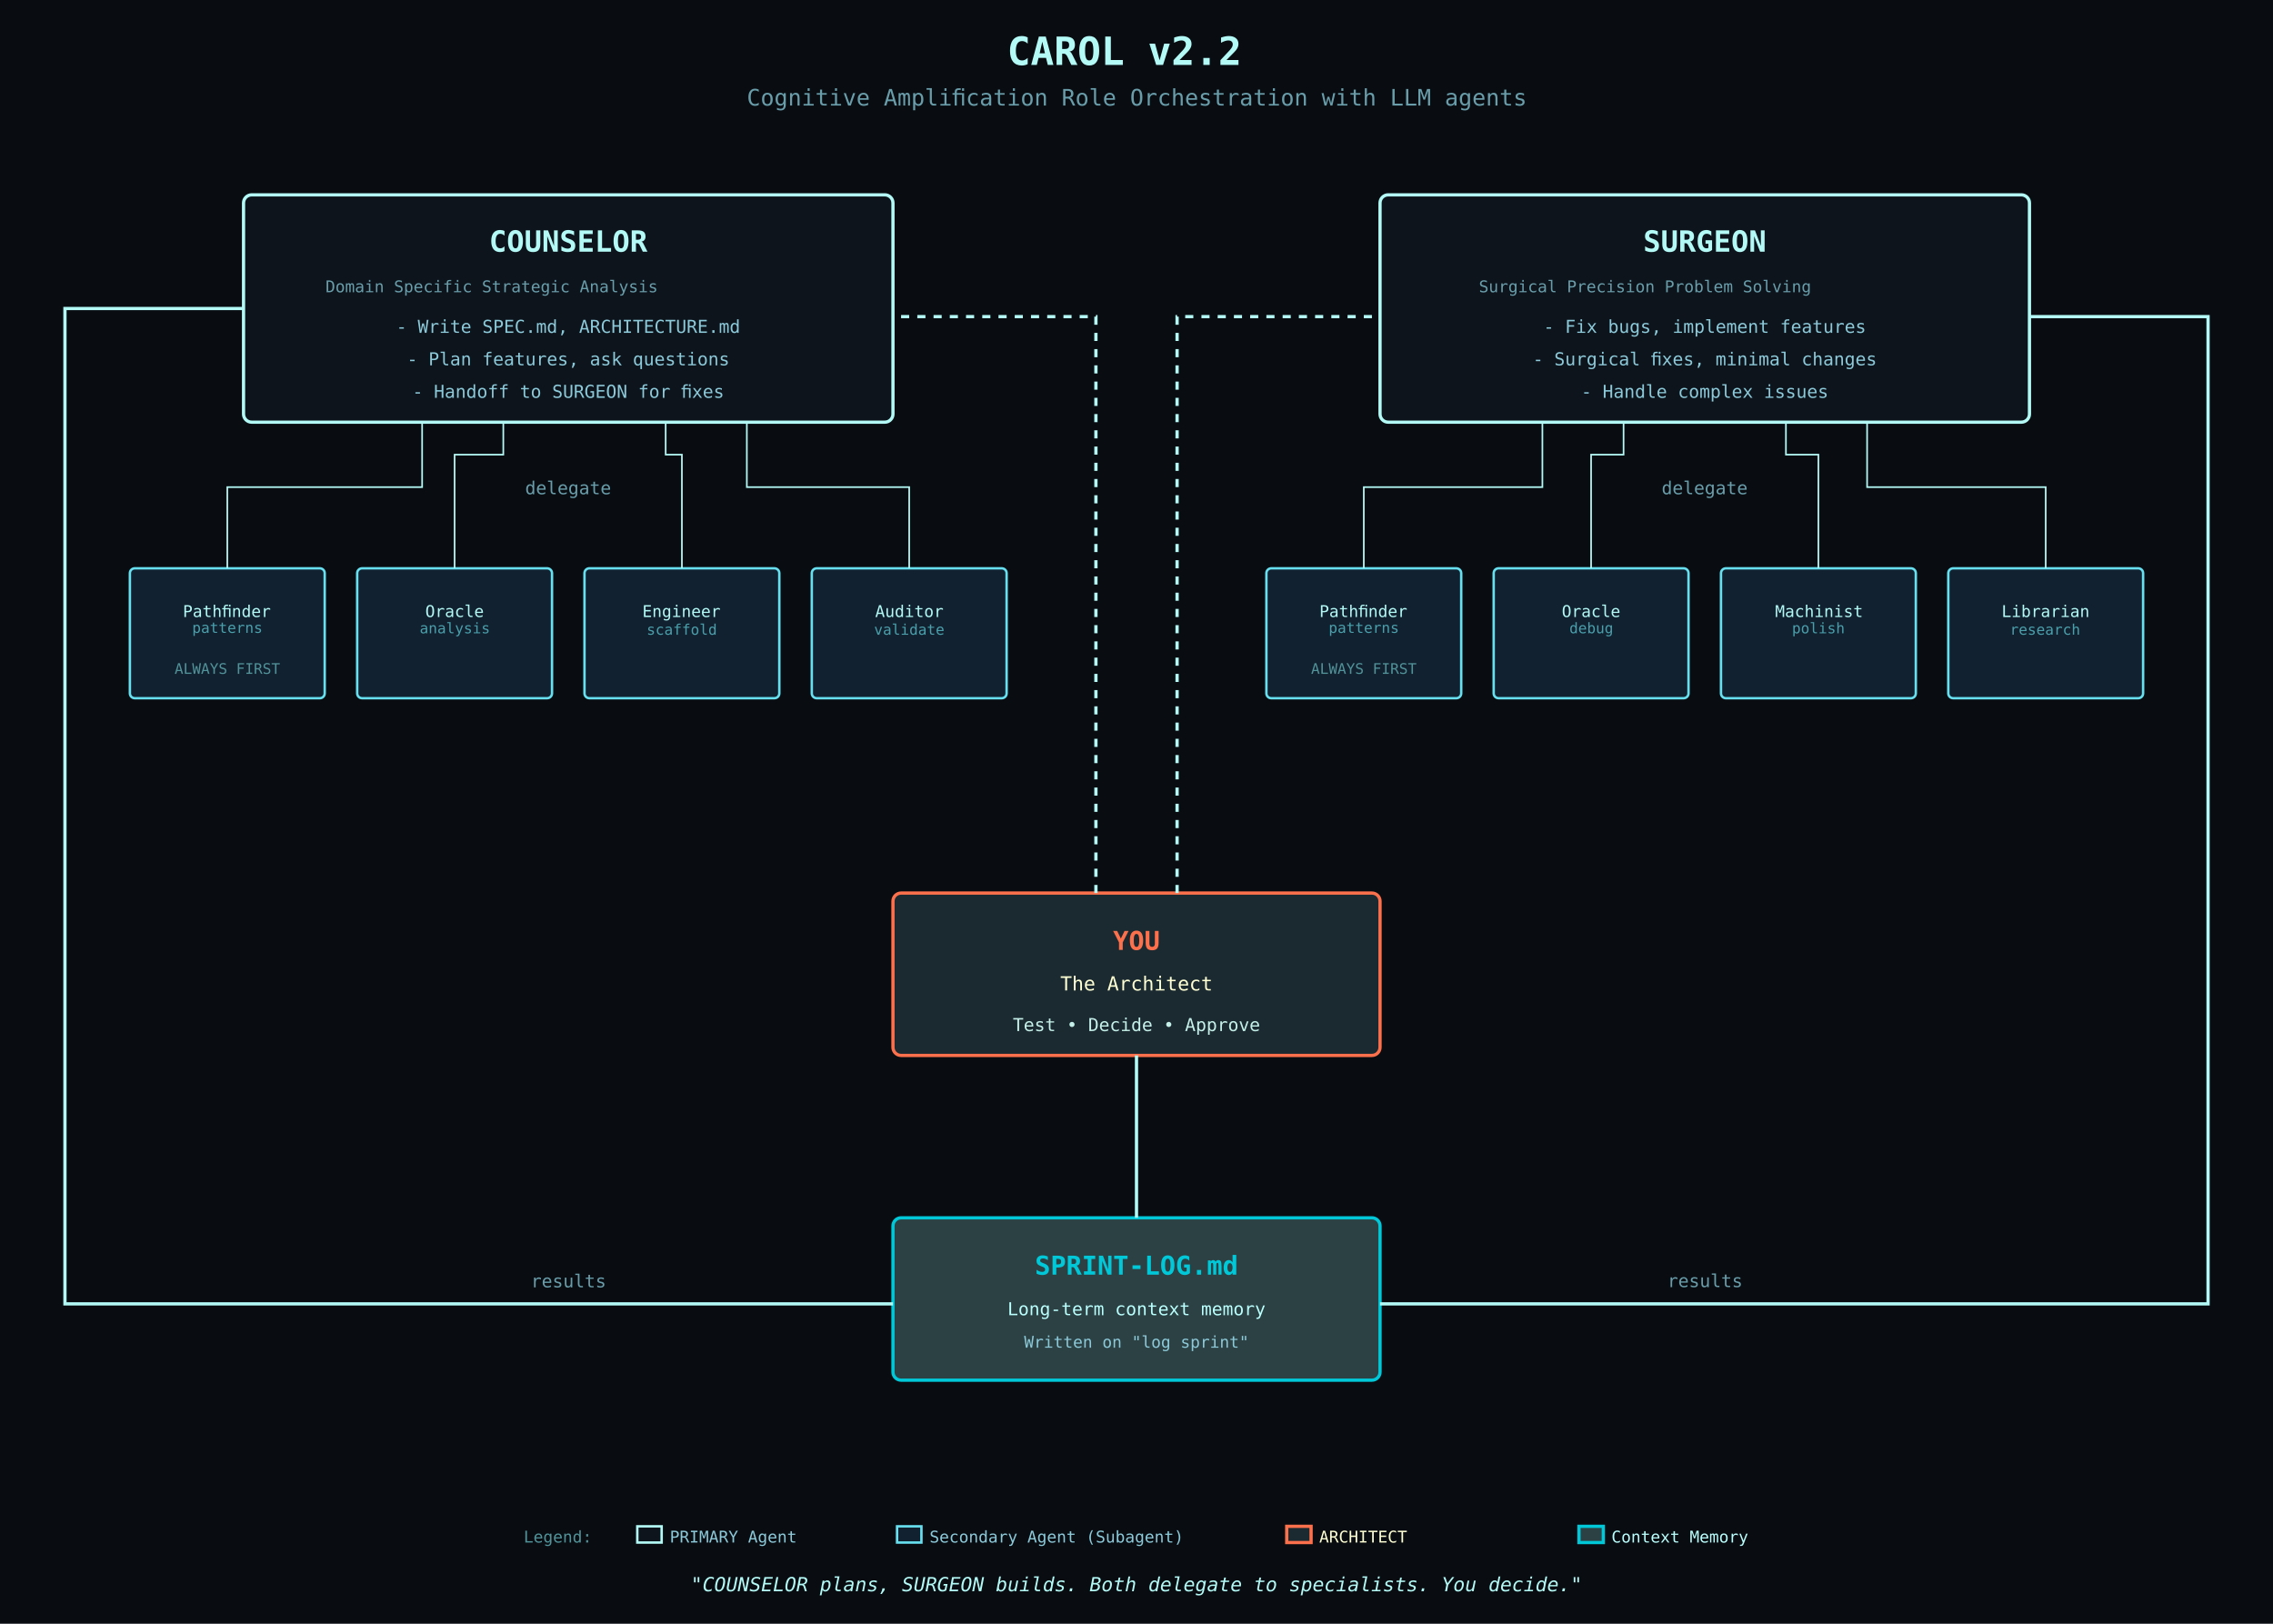
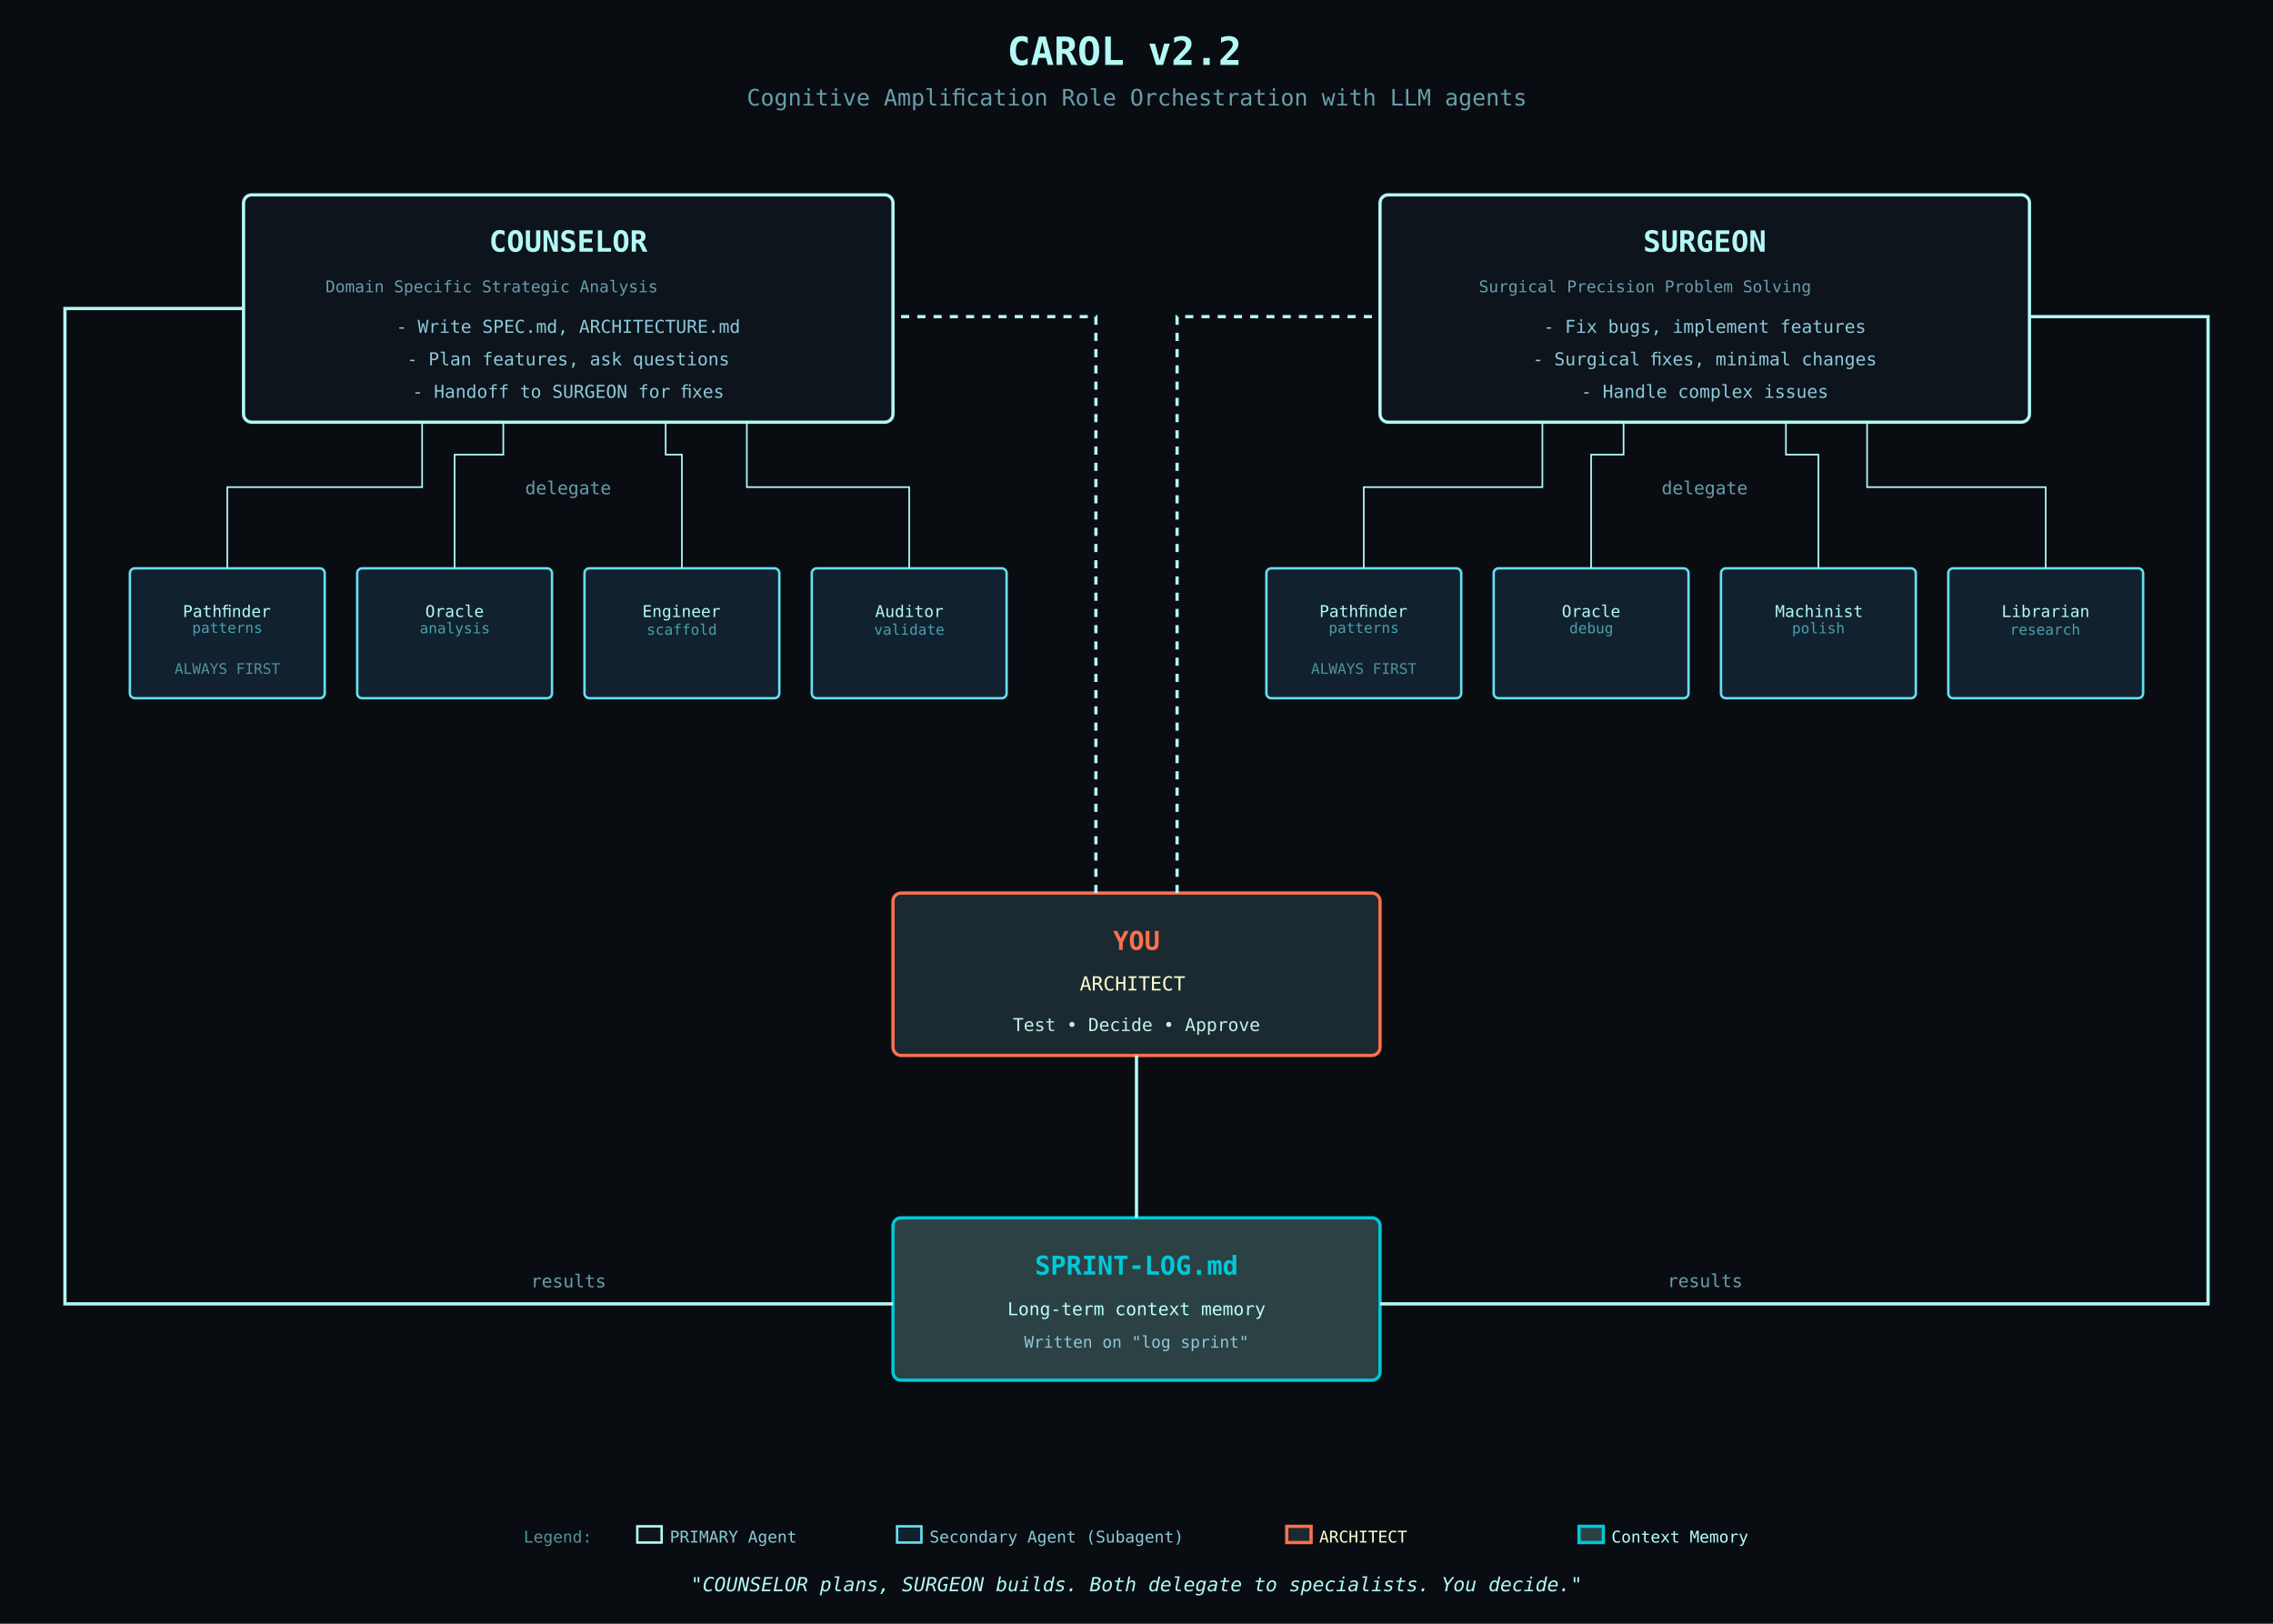
<svg xmlns="http://www.w3.org/2000/svg" width="1400px" height="1000px" version="1.1" xml:space="preserve" style="fill-rule:evenodd;clip-rule:evenodd;">
  <rect x="0" y="0" width="1400" height="1000" style="fill:rgb(9,13,18);" />
  <text x="620.309px" y="40px" style="font-family:'Menlo-Bold', 'Menlo', monospace;font-weight:700;font-size:24px;fill:rgb(179,249,245);">CAROL v2.2</text>
  <text x="460px" y="65px" style="font-family:'Menlo-Regular', 'Menlo', monospace;font-size:14px;fill:rgb(105,157,170);">Cognitive Ampliﬁcation Role Orchestration with LLM agents</text>
  <g>
    <path d="M550,125L550,255C550,257.76 547.76,260 545,260L155,260C152.24,260 150,257.76 150,255L150,125C150,122.24 152.24,120 155,120L545,120C547.76,120 550,122.24 550,125Z" style="fill:rgb(13,20,28);stroke:rgb(179,249,245);stroke-width:2px;" />
    <path d="M1250,125L1250,255C1250,257.76 1247.76,260 1245,260L855,260C852.24,260 850,257.76 850,255L850,125C850,122.24 852.24,120 855,120L1245,120C1247.76,120 1250,122.24 1250,125Z" style="fill:rgb(13,20,28);stroke:rgb(179,249,245);stroke-width:2px;" />
  </g>
  <g>
    <text x="301.234px" y="155px" style="font-family:'Menlo-Bold', 'Menlo', monospace;font-weight:700;font-size:18px;fill:rgb(179,249,245);">COUNSELOR</text>
    <text x="200.489px" y="180px" style="font-family:'Menlo-Regular', 'Menlo', monospace;font-size:10px;fill:rgb(105,157,170);">Domain Specific Strategic Analysis</text>
    <text x="244.039px" y="205px" style="font-family:'Menlo-Regular', 'Menlo', monospace;font-size:11px;fill:rgb(140,201,217);">- Write SPEC.md, ARCHITECTURE.md</text>
    <text x="250.662px" y="225px" style="font-family:'Menlo-Regular', 'Menlo', monospace;font-size:11px;fill:rgb(140,201,217);">- Plan features, ask questions</text>
    <text x="253.973px" y="245px" style="font-family:'Menlo-Regular', 'Menlo', monospace;font-size:11px;fill:rgb(140,201,217);">- Handoff to SURGEON for ﬁxes</text>
    <text x="1012.071px" y="155px" style="font-family:'Menlo-Bold', 'Menlo', monospace;font-weight:700;font-size:18px;fill:rgb(179,249,245);">SURGEON</text>
    <text x="910.877px" y="180px" style="font-family:'Menlo-Regular', 'Menlo', monospace;font-size:10px;fill:rgb(105,157,170);">Surgical Precision Problem Solving</text>
    <text x="950.662px" y="205px" style="font-family:'Menlo-Regular', 'Menlo', monospace;font-size:11px;fill:rgb(140,201,217);">- Fix bugs, implement features</text>
    <text x="944.039px" y="225px" style="font-family:'Menlo-Regular', 'Menlo', monospace;font-size:11px;fill:rgb(140,201,217);">- Surgical ﬁxes, minimal changes</text>
    <text x="973.841px" y="245px" style="font-family:'Menlo-Regular', 'Menlo', monospace;font-size:11px;fill:rgb(140,201,217);">- Handle complex issues</text>
  </g>
  <g>
    <path d="M200,353L200,427C200,428.656 198.656,430 197,430L83,430C81.344,430 80,428.656 80,427L80,353C80,351.344 81.344,350 83,350L197,350C198.656,350 200,351.344 200,353Z" style="fill:rgb(17,33,48);stroke:rgb(103,223,239);stroke-width:1.5px;" />
    <path d="M340,353L340,427C340,428.656 338.656,430 337,430L223,430C221.344,430 220,428.656 220,427L220,353C220,351.344 221.344,350 223,350L337,350C338.656,350 340,351.344 340,353Z" style="fill:rgb(17,33,48);stroke:rgb(103,223,239);stroke-width:1.5px;" />
    <path d="M480,353L480,427C480,428.656 478.656,430 477,430L363,430C361.344,430 360,428.656 360,427L360,353C360,351.344 361.344,350 363,350L477,350C478.656,350 480,351.344 480,353Z" style="fill:rgb(17,33,48);stroke:rgb(103,223,239);stroke-width:1.5px;" />
    <path d="M620,353L620,427C620,428.656 618.656,430 617,430L503,430C501.344,430 500,428.656 500,427L500,353C500,351.344 501.344,350 503,350L617,350C618.656,350 620,351.344 620,353Z" style="fill:rgb(17,33,48);stroke:rgb(103,223,239);stroke-width:1.5px;" />
    <path d="M900,353L900,427C900,428.656 898.656,430 897,430L783,430C781.344,430 780,428.656 780,427L780,353C780,351.344 781.344,350 783,350L897,350C898.656,350 900,351.344 900,353Z" style="fill:rgb(17,33,48);stroke:rgb(103,223,239);stroke-width:1.5px;" />
    <path d="M1040,353L1040,427C1040,428.656 1038.656,430 1037,430L923,430C921.344,430 920,428.656 920,427L920,353C920,351.344 921.344,350 923,350L1037,350C1038.656,350 1040,351.344 1040,353Z" style="fill:rgb(17,33,48);stroke:rgb(103,223,239);stroke-width:1.5px;" />
    <path d="M1180,353L1180,427C1180,428.656 1178.656,430 1177,430L1063,430C1061.344,430 1060,428.656 1060,427L1060,353C1060,351.344 1061.344,350 1063,350L1177,350C1178.656,350 1180,351.344 1180,353Z" style="fill:rgb(17,33,48);stroke:rgb(103,223,239);stroke-width:1.5px;" />
    <path d="M1320,353L1320,427C1320,428.656 1318.656,430 1317,430L1203,430C1201.344,430 1200,428.656 1200,427L1200,353C1200,351.344 1201.344,350 1203,350L1317,350C1318.656,350 1320,351.344 1320,353Z" style="fill:rgb(17,33,48);stroke:rgb(103,223,239);stroke-width:1.5px;" />
  </g>
  <g>
    <text x="112.617px" y="380px" style="font-family:'Menlo-Regular', 'Menlo', monospace;font-size:10px;fill:rgb(179,249,245);">Pathﬁnder</text>
    <text x="118.355px" y="389.758px" style="font-family:'Menlo-Regular', 'Menlo', monospace;font-size:9px;fill:rgb(74,159,171);">patterns</text>
    <text x="107.511px" y="415px" style="font-family:'Menlo-Regular', 'Menlo', monospace;font-size:9px;fill:rgb(81,146,153);">ALWAYS FIRST</text>
    <text x="261.929px" y="380px" style="font-family:'Menlo-Regular', 'Menlo', monospace;font-size:10px;fill:rgb(179,249,245);">Oracle</text>
    <text x="258.48px" y="390.031px" style="font-family:'Menlo-Regular', 'Menlo', monospace;font-size:9px;fill:rgb(74,159,171);">analysis</text>
    <text x="395.627px" y="380px" style="font-family:'Menlo-Regular', 'Menlo', monospace;font-size:10px;fill:rgb(179,249,245);">Engineer</text>
    <text x="398.278px" y="390.903px" style="font-family:'Menlo-Regular', 'Menlo', monospace;font-size:9px;fill:rgb(74,159,171);">scaffold</text>
    <text x="539.028px" y="380px" style="font-family:'Menlo-Regular', 'Menlo', monospace;font-size:10px;fill:rgb(179,249,245);">Auditor</text>
    <text x="538.355px" y="390.903px" style="font-family:'Menlo-Regular', 'Menlo', monospace;font-size:9px;fill:rgb(74,159,171);">validate</text>
    <text x="812.617px" y="380px" style="font-family:'Menlo-Regular', 'Menlo', monospace;font-size:10px;fill:rgb(179,249,245);">Pathﬁnder</text>
    <text x="818.355px" y="389.758px" style="font-family:'Menlo-Regular', 'Menlo', monospace;font-size:9px;fill:rgb(74,159,171);">patterns</text>
    <text x="807.511px" y="415px" style="font-family:'Menlo-Regular', 'Menlo', monospace;font-size:9px;fill:rgb(81,146,153);">ALWAYS FIRST</text>
    <text x="961.929px" y="380px" style="font-family:'Menlo-Regular', 'Menlo', monospace;font-size:10px;fill:rgb(179,249,245);">Oracle</text>
    <text x="966.603px" y="389.987px" style="font-family:'Menlo-Regular', 'Menlo', monospace;font-size:9px;fill:rgb(74,159,171);">debug</text>
    <text x="1093.311px" y="380px" style="font-family:'Menlo-Regular', 'Menlo', monospace;font-size:10px;fill:rgb(179,249,245);">Machinist</text>
    <text x="1103.727px" y="390.031px" style="font-family:'Menlo-Regular', 'Menlo', monospace;font-size:9px;fill:rgb(74,159,171);">polish</text>
    <text x="1232.827px" y="380px" style="font-family:'Menlo-Regular', 'Menlo', monospace;font-size:10px;fill:rgb(179,249,245);">Librarian</text>
    <text x="1237.931px" y="390.89px" style="font-family:'Menlo-Regular', 'Menlo', monospace;font-size:9px;fill:rgb(74,159,171);">research</text>
  </g>
  <g>
    <path d="M850,755L850,845C850,847.76 847.76,850 845,850L555,850C552.24,850 550,847.76 550,845L550,755C550,752.24 552.24,750 555,750L845,750C847.76,750 850,752.24 850,755Z" style="fill:rgb(44,65,68);stroke:rgb(0,200,216);stroke-width:2px;" />
  </g>
  <g>
    <path d="M850,555L850,645C850,647.76 847.76,650 845,650L555,650C552.24,650 550,647.76 550,645L550,555C550,552.24 552.24,550 555,550L845,550C847.76,550 850,552.24 850,555Z" style="fill:rgb(27,42,49);stroke:rgb(252,112,76);stroke-width:2px;" />
  </g>
  <g>
    <text x="685.551px" y="585px" style="font-family:'Menlo-Bold', 'Menlo', monospace;font-weight:700;font-size:16px;fill:rgb(252,112,76);">YOU</text>
-     <text x="653.04px" y="610px" style="font-family:'Menlo-Regular', 'Menlo', monospace;font-size:12px;fill:rgb(254,255,210);">The Architect</text>
+     <text x="665.04px" y="610px" style="font-family:'Menlo-Regular', 'Menlo', monospace;font-size:12px;fill:rgb(254,255,210);">ARCHITECT</text>
    <text x="623.841px" y="635px" style="font-family:'Menlo-Regular', 'Menlo', monospace;font-size:11px;fill:rgb(197,240,233);">Test • Decide • Approve</text>
  </g>
  <g>
    <text x="637.387px" y="785px" style="font-family:'Menlo-Bold', 'Menlo', monospace;font-weight:700;font-size:16px;fill:rgb(0,200,216);">SPRINT-LOG.md</text>
    <text x="620.529px" y="810px" style="font-family:'Menlo-Regular', 'Menlo', monospace;font-size:11px;fill:rgb(186,255,253);">Long-term context memory</text>
    <text x="630.764px" y="830px" style="font-family:'Menlo-Regular', 'Menlo', monospace;font-size:10px;fill:rgb(140,201,217);">Written on "log sprint"</text>
  </g>
  <g>
    <path d="M260,260L260,300L140,300L140,350" style="fill:none;stroke:rgb(179,249,245);stroke-width:1px;" />
    <path d="M310,260L310,280L280,280L280,350" style="fill:none;stroke:rgb(179,249,245);stroke-width:1px;" />
    <path d="M410,260L410,280L420,280L420,350" style="fill:none;stroke:rgb(179,249,245);stroke-width:1px;" />
    <path d="M460,260L460,300L560,300L560,350" style="fill:none;stroke:rgb(179,249,245);stroke-width:1px;" />
    <path d="M950,260L950,300L840,300L840,350" style="fill:none;stroke:rgb(179,249,245);stroke-width:1px;" />
    <path d="M1000,260L1000,280L980,280L980,350" style="fill:none;stroke:rgb(179,249,245);stroke-width:1px;" />
    <path d="M1100,260L1100,280L1120,280L1120,350" style="fill:none;stroke:rgb(179,249,245);stroke-width:1px;" />
    <path d="M1150,260L1150,300L1260,300L1260,350" style="fill:none;stroke:rgb(179,249,245);stroke-width:1px;" />
    <path d="M555,195L675,195L675,550" style="fill:none;stroke:rgb(179,249,245);stroke-width:2px;stroke-dasharray:5,5;" />
    <path d="M845,195L725,195L725,550" style="fill:none;stroke:rgb(179,249,245);stroke-width:2px;stroke-dasharray:5,5;" />
    <path d="M850,803L1360,803L1360,195L1250,195" style="fill:none;stroke:rgb(179,249,245);stroke-width:2px;" />
    <path d="M150,190L40,190L40,803L550,803" style="fill:none;stroke:rgb(179,249,245);stroke-width:2px;" />
    <path d="M700,650L700,750" style="fill:none;stroke:rgb(179,249,245);stroke-width:2px;" />
  </g>
  <g>
    <text x="323.445px" y="304.39px" style="font-family:'Menlo-Regular', 'Menlo', monospace;font-size:11px;fill:rgb(105,157,170);">delegate</text>
    <text x="1023.445px" y="304.39px" style="font-family:'Menlo-Regular', 'Menlo', monospace;font-size:11px;fill:rgb(105,157,170);">delegate</text>
    <text x="326.982px" y="792.844px" style="font-family:'Menlo-Regular', 'Menlo', monospace;font-size:11px;fill:rgb(105,157,170);">results</text>
    <text x="1026.982px" y="792.688px" style="font-family:'Menlo-Regular', 'Menlo', monospace;font-size:11px;fill:rgb(105,157,170);">results</text>
  </g>
  <g>
    <text x="322.527px" y="950px" style="font-family:'Menlo-Regular', 'Menlo', monospace;font-size:10px;fill:rgb(81,146,153);">Legend:</text>
    <rect x="392.527" y="940" width="15" height="10" style="fill:rgb(13,20,28);stroke:rgb(179,249,245);stroke-width:1.5px;" />
    <text x="412.527px" y="950px" style="font-family:'Menlo-Regular', 'Menlo', monospace;font-size:10px;fill:rgb(140,201,217);">PRIMARY Agent</text>
    <rect x="552.527" y="940" width="15" height="10" style="fill:rgb(17,33,48);stroke:rgb(103,223,239);stroke-width:1.5px;" />
    <text x="572.527px" y="950px" style="font-family:'Menlo-Regular', 'Menlo', monospace;font-size:10px;fill:rgb(140,201,217);">Secondary Agent (Subagent)</text>
    <rect x="792.527" y="940" width="15" height="10" style="fill:rgb(27,42,49);stroke:rgb(252,112,76);stroke-width:2px;" />
    <text x="812.527px" y="950px" style="font-family:'Menlo-Regular', 'Menlo', monospace;font-size:10px;fill:rgb(254,255,210);">ARCHITECT</text>
    <rect x="972.527" y="940" width="15" height="10" style="fill:rgb(44,65,68);stroke:rgb(0,200,216);stroke-width:2px;" />
    <text x="992.527px" y="950px" style="font-family:'Menlo-Regular', 'Menlo', monospace;font-size:10px;fill:rgb(186,255,253);">Context Memory</text>
  </g>
  <text x="425.465px" y="980px" style="font-family:'Menlo-Italic', 'Menlo', monospace;font-style:italic;font-size:12px;fill:rgb(179,249,245);">"COUNSELOR plans, SURGEON builds. Both delegate to specialists. You decide."</text>
</svg>
